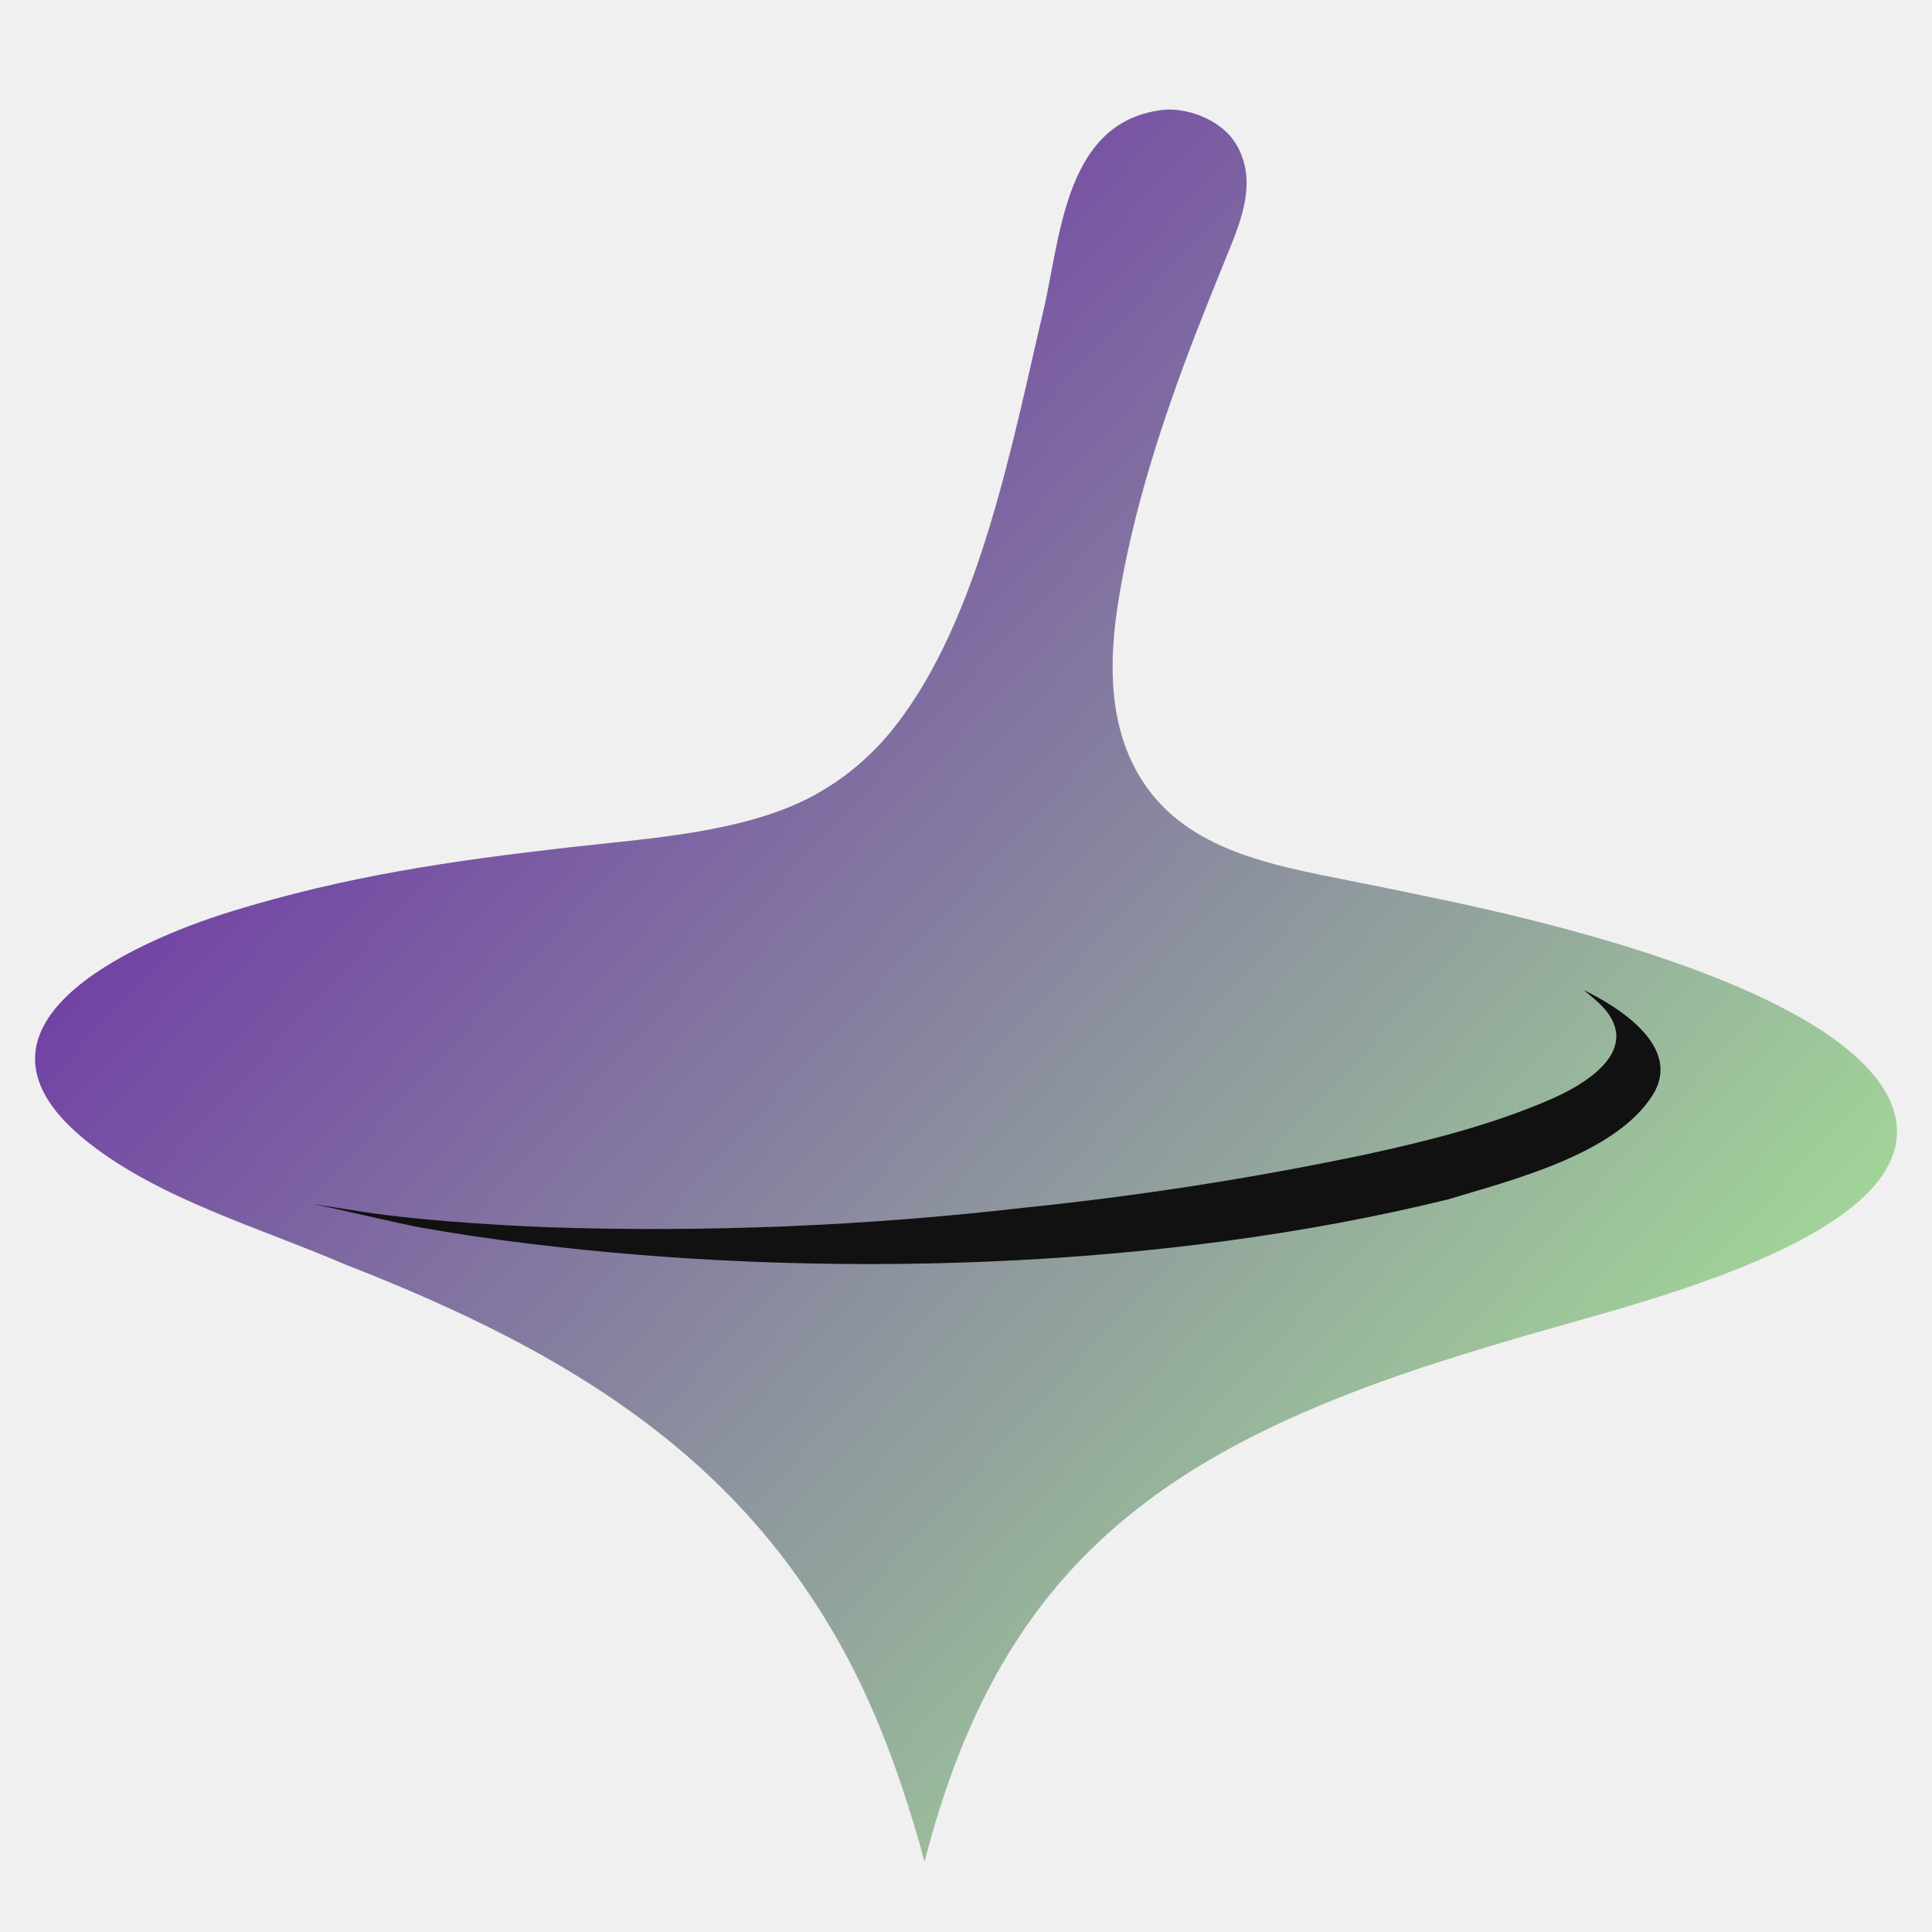
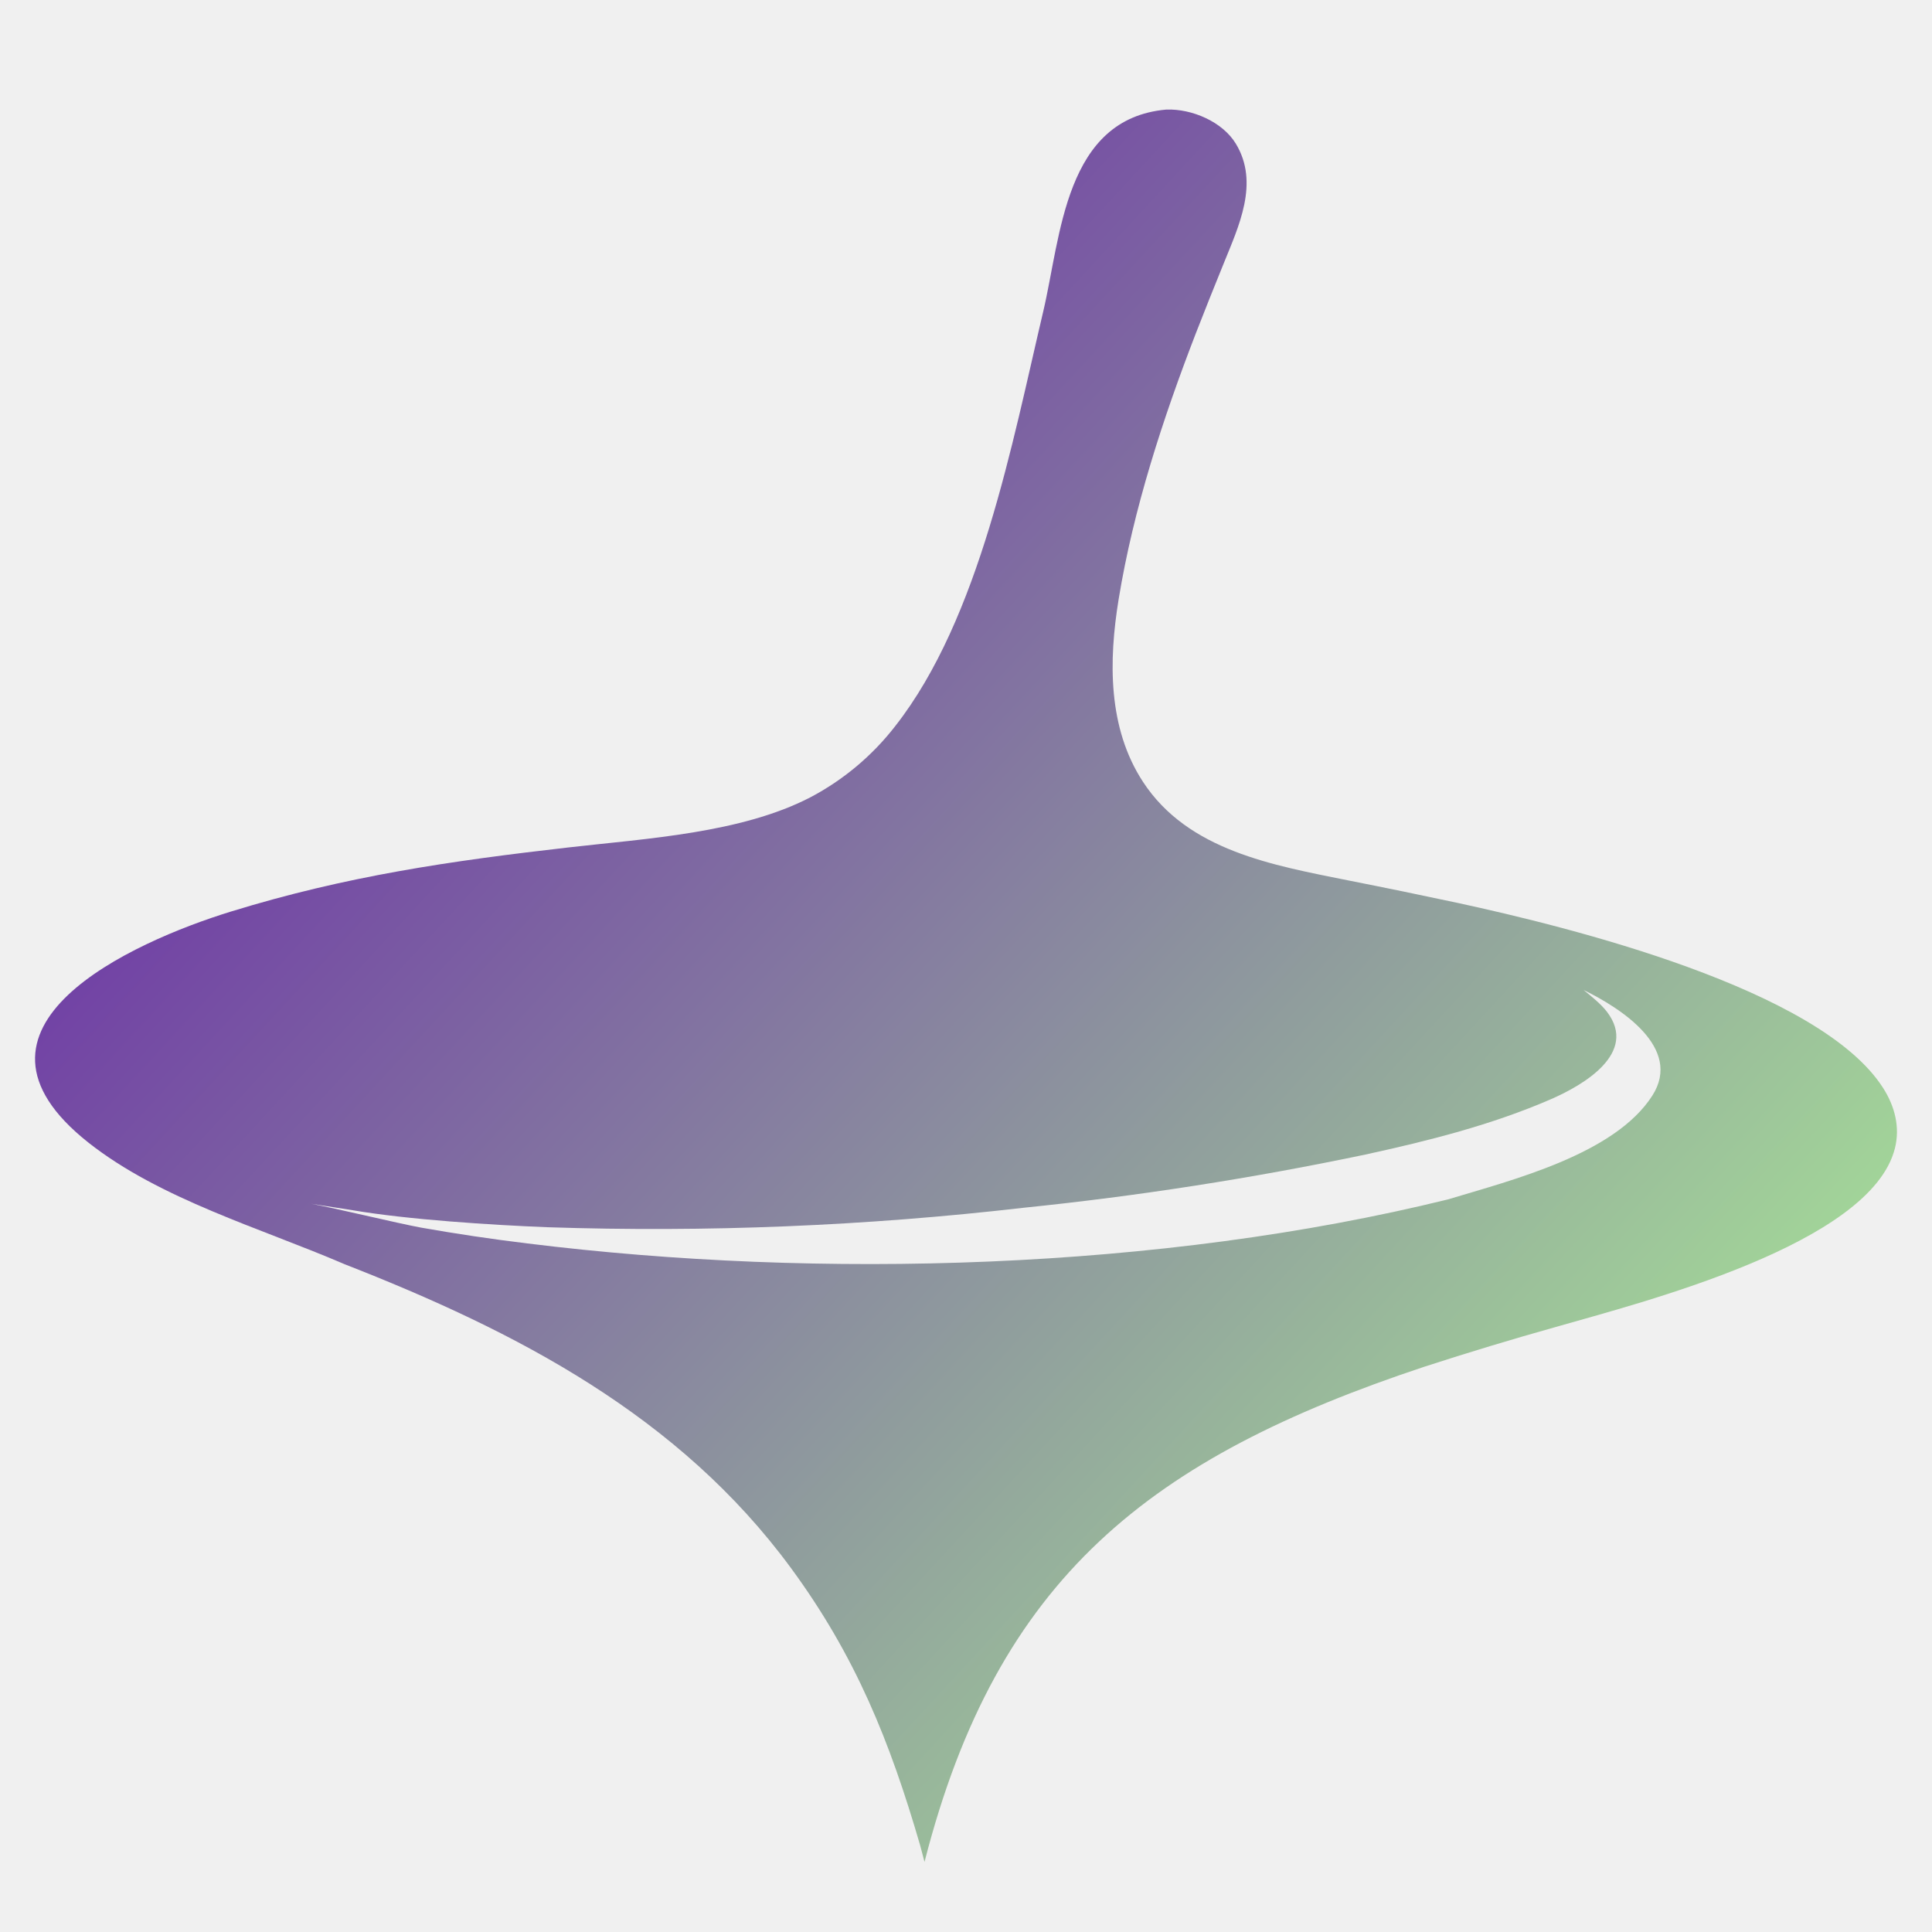
<svg xmlns="http://www.w3.org/2000/svg" viewBox="60 50 882 882">
  <defs>
    <linearGradient id="g" gradientUnits="userSpaceOnUse" x1="80" y1="102" x2="922" y2="880">
      <stop offset="0" stop-color="#5E06AA" />
      <stop offset="1" stop-color="#B0FF95" />
    </linearGradient>
+     <mask id="m">
+       <rect x="60" y="50" width="882" height="882" fill="#fff" />
+       <path d="M221.138 602.516C245.897 606.76 284.658 609.281 309.969 610.258C382.492 612.663 455.094 609.699 527.174 601.384C579.6 596.014 631.71 587.905 683.278 577.089C712.007 570.839 741 563.559 768.084 551.785C782.51 545.515 808.033 530.834 793.633 511.934C790.917 508.372 786.465 504.809 782.949 501.954C799.62 510.076 828.265 528.262 814.368 550.106C797.239 577.025 750.071 588.767 721.013 597.558C589.858 629.846 434.216 634.186 300.794 617.66C284.516 615.685 268.294 613.274 252.147 610.419C241.403 608.445 212.719 601.475 202.018 599.539L221.138 602.516Z" fill="#000" />
+     </mask>
  </defs>
-   <path d="M592.453 100.02C604.104 99.605 618.098 105.535 624.208 115.635C635.046 133.555 625.466 153.344 618.537 170.538C614.246 181.055 610.04 191.609 605.917 202.195C590.853 241.205 577.44 282.225 570.685 323.566C566.111 351.579 565.678 382.256 581.788 406.907C602.382 438.418 641.272 445.025 675.55 451.935C692.33 455.243 709.079 458.688 725.801 462.271C775.679 473.102 890.899 501.291 919.77 546.819C925.002 555.076 927.492 564.549 925.067 574.227C914.079 618.135 809.453 644.532 770.376 655.76C750.208 661.412 730.156 667.477 710.227 673.946C585.214 715.487 515.317 769.974 482.064 900L480.053 892.393C466.264 844.935 450.613 806.056 421.139 765.909C370.056 696.324 295.948 657.856 217.164 627.08C179.172 610.714 133.051 597.454 100.352 571.609C33.606 518.853 120.438 480.014 165.364 466.163C218.059 449.915 265.591 443.049 319.429 436.885C355.233 432.787 398.332 430.355 429.882 414.03C445.012 406.073 458.252 394.969 468.704 381.47C507.259 332.292 522.143 251.971 536.246 192.255C544.362 157.865 546.02 104.156 592.453 100.02Z" fill="url(#g)" />
-   <path d="M221.138 602.516C245.897 606.76 284.658 609.281 309.969 610.258C382.492 612.663 455.094 609.699 527.174 601.384C579.6 596.014 631.71 587.905 683.278 577.089C712.007 570.839 741 563.559 768.084 551.785C782.51 545.515 808.033 530.834 793.633 511.934C790.917 508.372 786.465 504.809 782.949 501.954C799.62 510.076 828.265 528.262 814.368 550.106C797.239 577.025 750.071 588.767 721.013 597.558C589.858 629.846 434.216 634.186 300.794 617.66C284.516 615.685 268.294 613.274 252.147 610.419C241.403 608.445 212.719 601.475 202.018 599.539L221.138 602.516Z" fill="#111111" />
+   <path d="M592.453 100.02C604.104 99.605 618.098 105.535 624.208 115.635C635.046 133.555 625.466 153.344 618.537 170.538C614.246 181.055 610.04 191.609 605.917 202.195C590.853 241.205 577.44 282.225 570.685 323.566C566.111 351.579 565.678 382.256 581.788 406.907C602.382 438.418 641.272 445.025 675.55 451.935C692.33 455.243 709.079 458.688 725.801 462.271C775.679 473.102 890.899 501.291 919.77 546.819C925.002 555.076 927.492 564.549 925.067 574.227C914.079 618.135 809.453 644.532 770.376 655.76C750.208 661.412 730.156 667.477 710.227 673.946C585.214 715.487 515.317 769.974 482.064 900L480.053 892.393C466.264 844.935 450.613 806.056 421.139 765.909C370.056 696.324 295.948 657.856 217.164 627.08C179.172 610.714 133.051 597.454 100.352 571.609C33.606 518.853 120.438 480.014 165.364 466.163C218.059 449.915 265.591 443.049 319.429 436.885C355.233 432.787 398.332 430.355 429.882 414.03C445.012 406.073 458.252 394.969 468.704 381.47C507.259 332.292 522.143 251.971 536.246 192.255C544.362 157.865 546.02 104.156 592.453 100.02Z" fill="url(#g)" mask="url(#m)" />
</svg>
